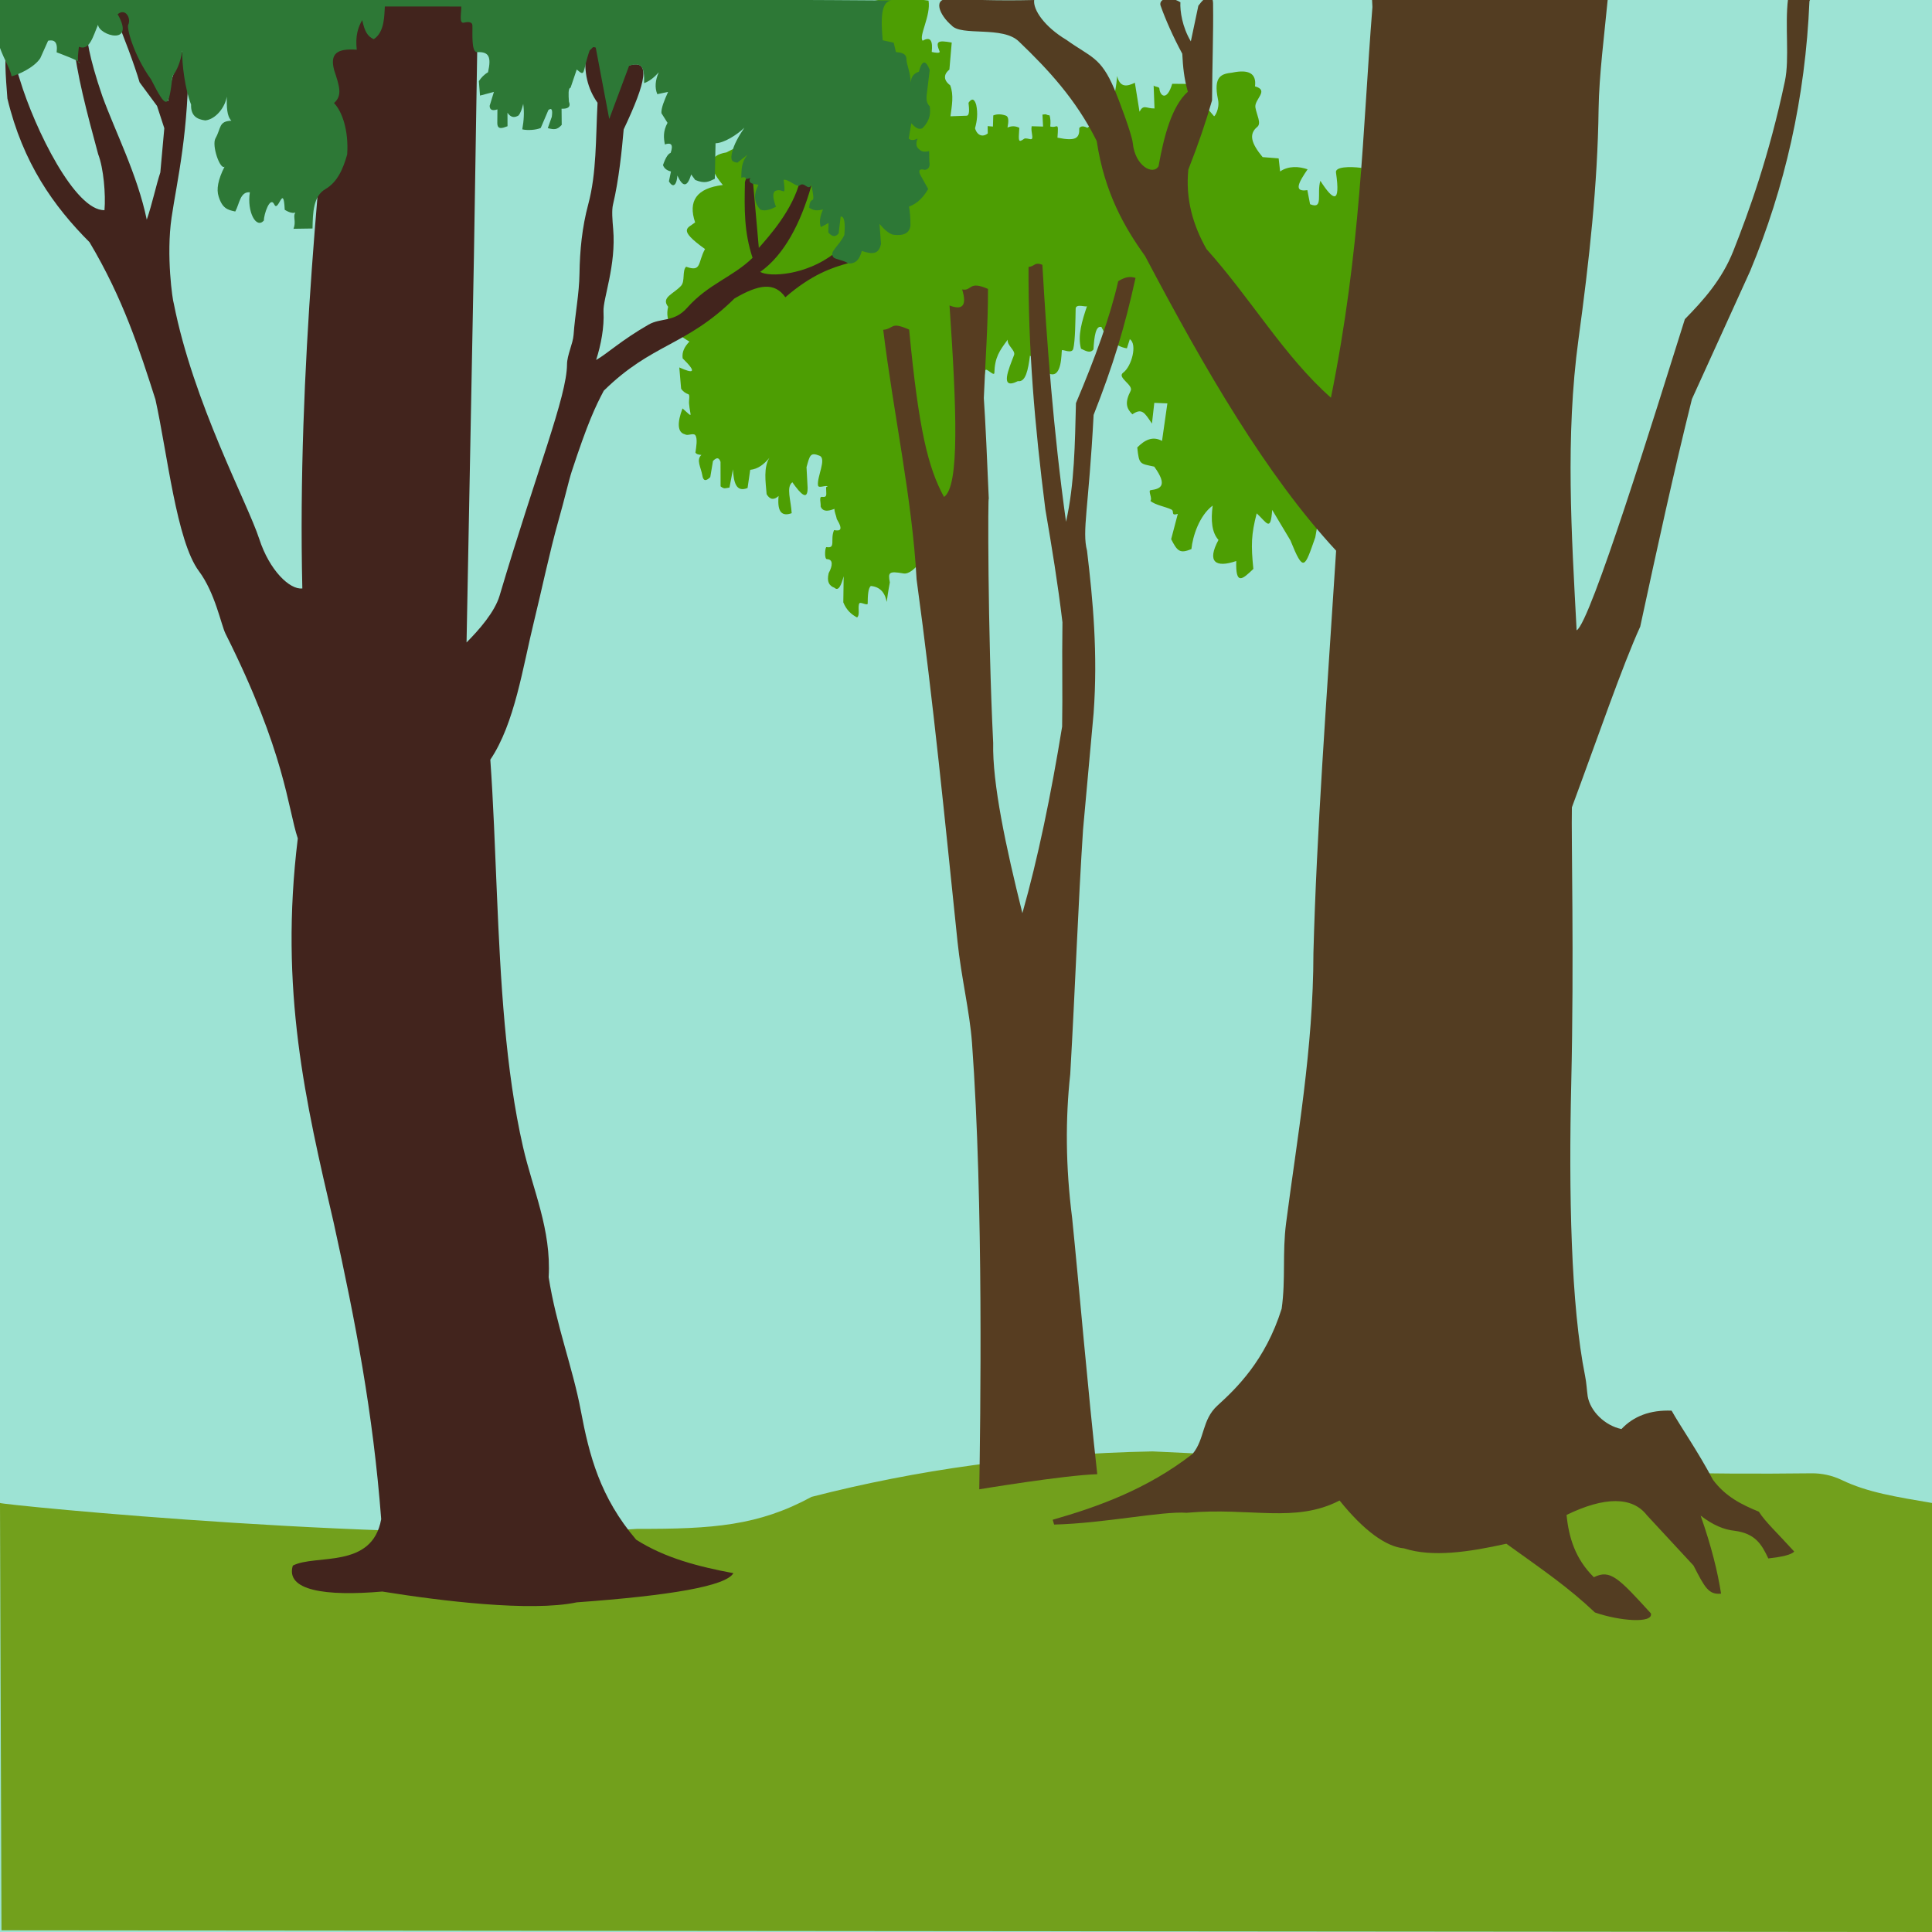
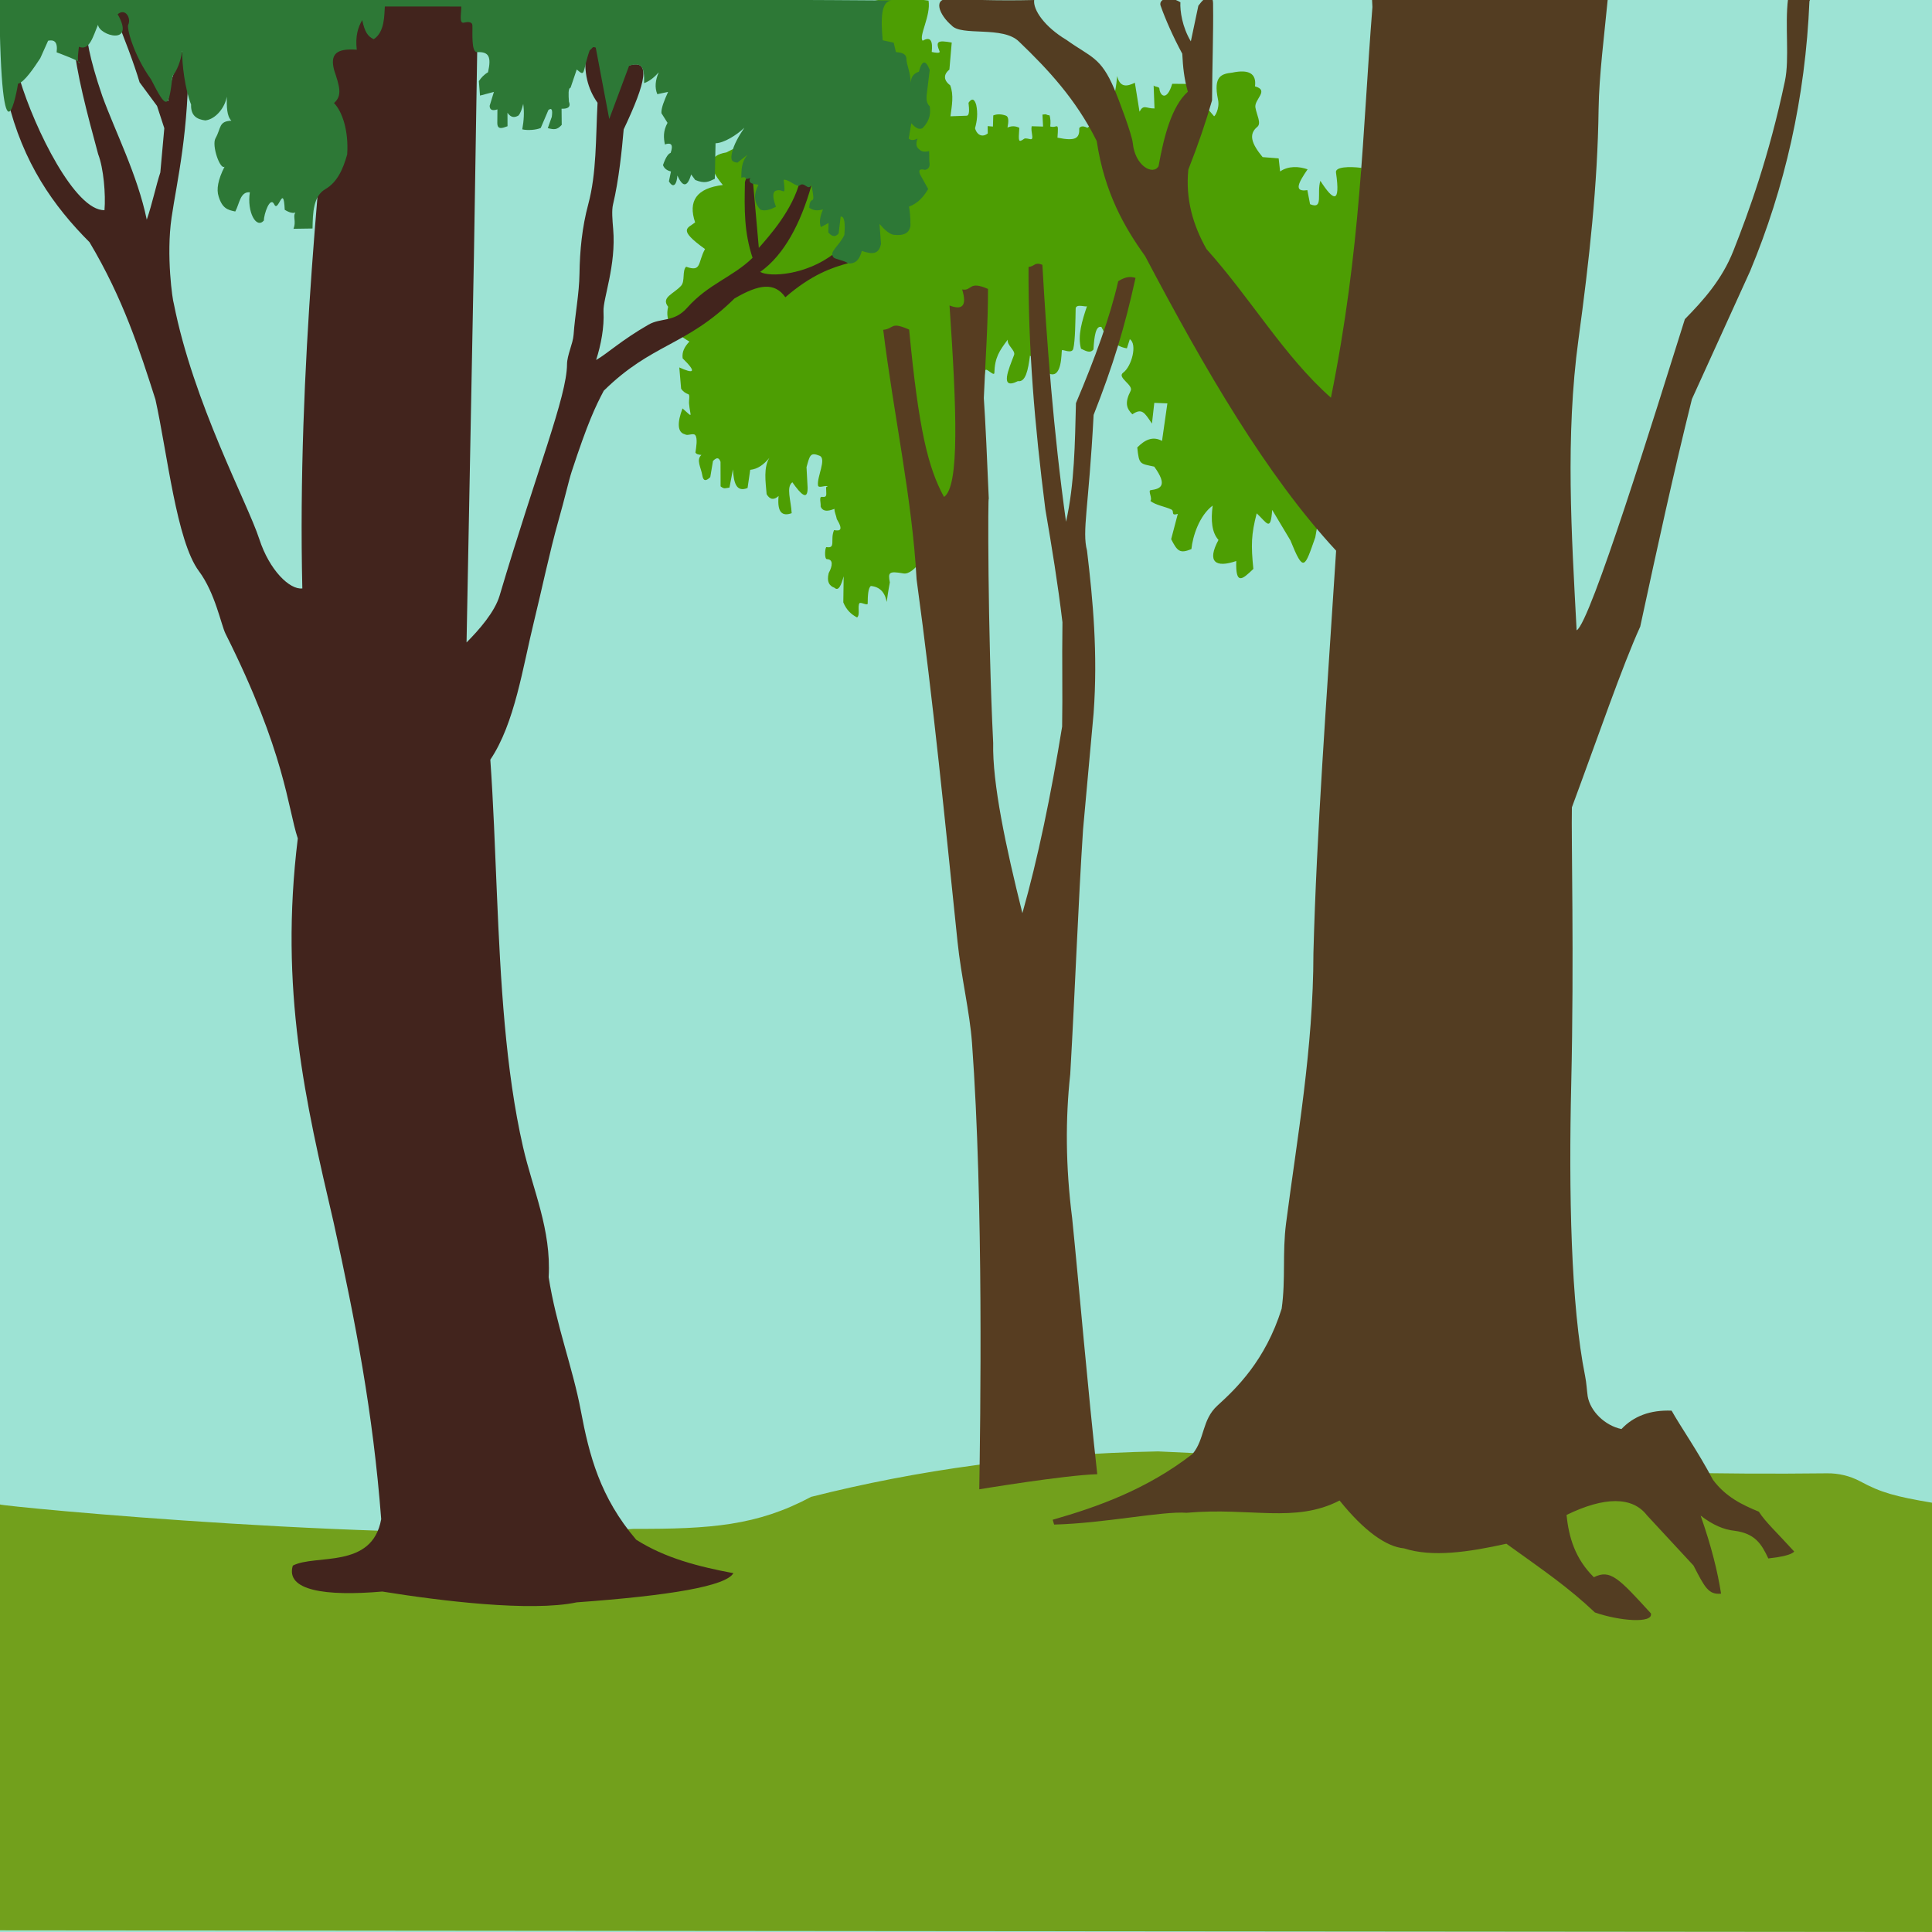
<svg xmlns="http://www.w3.org/2000/svg" width="100%" height="100%" viewBox="0 0 1080 1080" version="1.1" xml:space="preserve" style="fill-rule:evenodd;clip-rule:evenodd;stroke-linejoin:round;stroke-miterlimit:1.414;">
  <rect x="0" y="0" width="1080" height="1080" style="fill:#9de3d4;" />
-   <path d="M0,840.165c0.215,0.971 229.19,23.766 356.307,14.468c42.215,0.132 67.719,-1.771 97.349,-17.872c58.142,-14.94 121.128,-24.087 190.651,-25.414c123.366,5.599 247.819,13.77 368.173,12.239c5.906,-0.082 11.752,1.203 17.08,3.753c14.445,6.974 30.45,9.416 51.148,12.957l-0.708,239.703l-1079.17,-0.944l-0.834,-238.89Z" style="fill:#72a01c;" />
+   <path d="M-0.028,840.993c0.219,0.972 225.071,22.938 354.393,13.64c42.947,0.132 68.893,-1.771 99.038,-17.872c59.151,-14.94 123.228,-24.087 193.958,-25.414c125.309,5.59 251.722,13.745 373.984,12.246c6.451,-0.087 12.818,1.456 18.514,4.485c11.607,6.315 19.785,8.52 40.116,11.939l10.636,239.982l-1097.88,-0.944l7.246,-238.062Z" style="fill:#72a01c;" />
  <path d="M504.974,320.548c-8.123,-1.429 -8.619,-0.579 -7.543,5.029c-4.265,22.569 2.489,3.124 -10.655,1.982c-1.484,1.273 -1.718,5.348 -1.734,9.911c-0.21,1.222 -4.059,-1.155 -4.634,-0.229c-1.145,1.846 0.535,6.633 -1.313,7.911c-3.118,-1.639 -5.886,-4.012 -7.681,-8.425l0.2,-14.601c-1.351,5.007 -2.883,8.606 -5.156,6.424c-2.821,-1.019 -4.421,-3.231 -3.221,-8.177c2.266,-4.137 2.569,-7.761 -0.981,-7.802c-1.593,-0.019 -1.056,-6.871 -0.232,-6.733c5.411,0.909 1.898,-4.149 4.216,-9.5c3.109,0.536 5.461,0.317 1.534,-6.18c-0.365,-2.136 -1.325,-3.678 -1.31,-5.696c-1.864,0.646 -6.252,2.5 -7.727,-1.359c0.266,-1.783 -1.061,-5.574 0.728,-5.357c3.242,0.394 2.312,-1.254 2.331,-5.011c0.005,-1.028 1.032,-0.578 0.853,-0.788c-0.885,-1.033 -5.081,1.304 -5.372,-0.592c-0.721,-4.687 4.945,-14.893 0.876,-16.588c-5.25,-2.121 -5.452,-0.195 -7.306,6.385l0.616,11.518c0.045,7.343 -3.652,3.855 -8.545,-3.093c-3.597,2.819 -0.746,10.041 -0.364,17.3c-5.098,1.816 -8.22,-0.101 -7.317,-9.619c-2.511,2.312 -4.766,2.218 -6.69,-0.991c-0.626,-7.334 -1.744,-14.911 1.531,-20.321c-2.987,3.617 -6.379,6.265 -10.699,6.693l-1.487,10.159c-6.473,2.615 -7.728,-3.241 -8.177,-10.407l-1.935,10.171c-2.4,0.276 -2.796,1.019 -4.967,-0.684l-0.036,-13.699c-0.69,-1.998 -1.76,-3.02 -4.212,-0.496l-1.52,9.031c-2.563,2.562 -3.976,2.059 -4.436,-0.985c-0.786,-4.497 -3.575,-8.697 -0.51,-11.42c-1.473,-0.106 -2.794,-0.357 -3.347,-1.325c0.389,-2.739 1.344,-7.96 -0.118,-9.761c-1.084,-1.335 -4.364,0.581 -5.629,-0.416c-4.522,-0.981 -4.415,-6.798 -1.472,-14.497c6.431,5.688 4.252,4.734 3.624,-2.977c-0.119,-1.463 0.656,-4.64 -0.393,-4.968c-1.351,-0.424 -3.054,-1.517 -4.018,-3.11l-1.013,-11.855c7.684,3.45 10.324,3.224 1.865,-5.087c-0.455,-3.612 1.013,-6.451 3.789,-9.374c-9.033,-5.234 -13.929,-11.11 -11.893,-19.443c-4.159,-5.334 3.045,-7.071 7.286,-11.811c2.256,-2.52 0.475,-8.378 2.765,-10.583c8.798,3.16 6.401,-2.333 10.562,-9.88c-15.64,-11.222 -9.602,-11.579 -5.529,-14.899c-4.033,-11.937 0.726,-19.124 15.487,-20.907c-9.121,-10.954 -7.671,-16.617 1.936,-18.196l42.201,-21.294l1.936,18.971l18.197,-36.007l10.84,11.615l14.325,-18.971c-14.052,-18.724 -30.493,-47.435 25.561,-39.177c1.394,8.377 -5.664,19.968 -3.268,22.412c4.575,-2.683 5.689,0.353 5.052,6.283c1.564,0.339 4.925,0.992 4.369,-0.356c-2.293,-5.553 -1.179,-6.357 6.807,-4.91l-1.301,15.114c-2.613,2.027 -4.065,5.427 0.438,8.77c2.145,5.52 0.905,11.459 0.155,17.337l8.988,-0.315c1.732,-0.024 1.543,-3.413 1.103,-7.245c1.84,-2.671 3.275,-2.287 4.305,1.154c1.032,4.85 0.443,9.071 -0.664,13.091c1.173,4.127 4.372,5.141 7.124,2.886l-0.063,-4.075l2.954,0.248l0.186,-6.221c2.175,-0.877 4.548,-0.796 7.096,0.127c1.612,0.614 1.507,3.31 0.853,6.671c2.194,-1.006 4.398,-0.995 6.612,0.119c-0.488,7.532 -0.715,8.551 2.747,6.104c0.695,-0.491 2.777,0.19 3.524,0.271c2.215,0.24 -0.013,-3.927 0.62,-7.252l6.39,0.178l-0.35,-6.683c3.039,-0.459 1.274,0.112 3.98,0.432c0.49,1.682 0.667,3.693 0.372,6.202c4.039,1.249 4.751,-3.549 4.04,6.257c10.458,2.171 12.405,0.183 12.182,-5.355c0.861,-1.128 2.29,-1.32 4.549,-0.143c7.187,-5.664 14.81,-6.407 16.63,-28.957c1.555,6.539 5.472,5.93 9.906,3.756l2.6,16.176c2.335,-4.315 3.581,-1.728 8.379,-1.805l-0.484,-12.843c0.577,0.832 3.129,0.638 3.206,1.678c0.305,4.107 4.156,7.436 7.176,-2.616l7.807,0.065l15.52,17.983c0.072,0.848 3.402,-3.873 2.285,-9.201c-2.815,-13.431 2.168,-14.393 7.911,-15.088c9.227,-1.95 13.696,0.413 12.752,7.682c8.233,2.208 -0.53,7.214 0.23,11.796c0.684,4.127 3.489,8.859 1.068,10.816c-5.083,4.163 -3.178,9.49 2.961,16.92l8.97,0.734l0.814,7.295c4.609,-3.223 10.578,-2.88 15.359,-1.192c-4.972,7.264 -8.103,12.854 -0.136,11.625l1.522,7.868c7.735,3.197 3.588,-5.983 5.756,-13.08c7.254,11.313 11.331,13.235 8.743,-4.548c-0.684,-3.327 7.56,-3.553 14.269,-2.664c0.563,80.343 -13.675,136.453 -25.852,206.519c-5.957,16.891 -6.465,20.166 -13.907,1.69l-10.182,-17.019c-0.921,12.469 -2.829,7.296 -8.659,1.917c-3.1,11.876 -3.194,17.823 -1.873,31.071c-6.19,5.934 -9.975,9.362 -9.563,-4.424c-11.498,3.942 -16.603,0.603 -9.927,-11.793c-3.692,-4.071 -4.362,-10.836 -3.25,-19.191c-7.488,5.594 -11.171,17.17 -11.88,24.285c-6.599,2.823 -7.965,0.992 -11.327,-5.509l3.717,-14.133c-4.259,1.225 -1.689,-1.474 -3.551,-2.426c-3.014,-1.542 -9.207,-2.523 -11.791,-4.862c1.331,-1.303 -1.472,-5.754 0.14,-5.972c5.493,-0.742 9.807,-2.38 2.025,-13.161c-8.072,-1.748 -8.478,-1.045 -9.483,-10.715c4.222,-4.299 8.71,-6.494 13.834,-3.659l2.995,-20.983l-7.311,-0.297l-1.314,11.597c-4.161,-6.163 -5.571,-8.855 -10.952,-5.193c-3.373,-3.308 -4.31,-6.596 -0.961,-13.11c1.726,-3.356 -7.906,-7.472 -4.157,-10.187c4.738,-3.43 8.013,-15.985 3.689,-18.682l-1.619,5.106c-6.368,-0.947 -11.658,-6.152 -14.237,-11.935c-3.198,-0.953 -4.023,5.209 -4.453,12.555c-1.95,2.571 -4.958,0.445 -6.973,-0.427c-1.974,-7.312 0.587,-15.551 3.378,-23.836c-0.217,0.902 -6.297,-1.642 -6.361,1.502c-0.127,6.215 -0.235,18.061 -1.329,22.363c-0.798,3.142 -6.154,0.103 -6.366,0.879c-0.348,1.274 0.163,15.815 -6.924,13.103l-10.918,-10.186c-1.024,7.956 -2.386,15.037 -6.761,14.314c-10.502,5.268 -5.036,-6.939 -2.135,-14.586c0.971,-2.559 -4.095,-5.389 -3.534,-8.598c-4.659,6.242 -7.252,9.926 -7.484,18.676c-0.278,1.972 -4.736,-3.378 -5.05,-1.436c-10.086,62.391 -33.996,115.633 -45.825,113.433Z" style="fill:#4d9e03;" />
  <path d="M547.421,832.526c0,0 47.18,-7.854 65.961,-8.444c-5.227,-46.392 -10.272,-106.087 -14.046,-143.178c-3.694,-28.942 -3.783,-55.584 -1.065,-80.434c2.73,-47.362 4.451,-95.444 7.163,-136.766l5.904,-65.044c2.418,-33.271 -0.371,-63.055 -3.678,-90.791c-2.877,-11.209 0.921,-23.62 3.678,-75.933c10.794,-27.426 17.351,-48.763 23.424,-76.562c-2.544,-0.878 -5.499,-0.859 -9.679,1.839c-4.455,19.679 -12.937,42.935 -23.618,68.141c-0.591,22.444 -0.757,45.002 -5.549,66.307c-7.076,-50.692 -10.82,-101.462 -13.224,-143.648c-4.506,-1.736 -4.109,0.891 -7.733,1.213c-0.199,45.767 3.389,88.084 9.412,135.567c3.64,21.223 6.956,41.395 9.545,63.051c-0.322,22.868 0.147,39.677 -0.181,58.351c-6.228,38.278 -13.613,73.998 -22.215,104.262c-9.339,-37.359 -16.837,-72.731 -16.321,-95.101c-3.118,-62.459 -2.983,-143.218 -2.443,-136.082c-0.8,-19.777 -2,-45.646 -2.793,-56.757c0.928,-22.353 2.382,-41.132 2.332,-60.997c-11.01,-4.875 -8.823,1.385 -14.443,0.273c2.904,9.527 -0.175,11.617 -7.058,8.979c3.946,57.849 5.693,101.181 -3.093,107.02c-8.891,-16.263 -14.177,-37.669 -19.487,-93.556c-10.684,-4.672 -8.111,-0.555 -14.49,0.146c5.841,47.462 16.232,94.426 18.647,139.419c9.533,69.876 15.847,134.901 22.883,202.539c2.09,20.086 6.823,39.129 8.106,56.681c6.555,89.703 4.632,211.993 4.061,249.505Z" style="fill:#573d21;" />
  <path d="M4.138,25.478c-1.871,4.307 -1.047,16.617 0,29.592c8.649,36.081 25.842,60.204 45.898,80.32c18.849,31.597 28.001,60.265 36.838,87.87c6.685,30.105 11.774,79.171 24.309,95.99c9.136,12.258 12.401,30.043 14.9,35.026c33.466,66.71 34.727,97.447 40.388,114.415c-10.388,84.753 4.332,147.273 20.049,214.752c12.25,55.758 21.972,105.902 26.573,165.775c-5.038,28.178 -36.794,19.38 -49.401,25.969c-4.245,13.923 18.18,17.259 50.005,14.494c32.269,5.206 83.095,11.471 108.704,6.039c52.34,-3.782 83.423,-9.082 87.568,-16.306c-19.36,-3.626 -38.174,-8.402 -54.352,-18.721c-20.19,-23.741 -26.222,-47.009 -30.956,-72.223c-4.473,-23.826 -13.776,-47.744 -17.961,-74.529c1.544,-26.659 -8.807,-48.695 -14.314,-72.726c-9.874,-43.093 -12.567,-92.927 -14.619,-141.58c-1.084,-25.709 -1.988,-51.088 -3.679,-74.969c13.717,-20.344 18.148,-51.797 24.429,-77.311c4.109,-16.687 8.852,-39.36 13.598,-56.075c3.692,-13.001 5.782,-22.548 7.505,-27.8c8.905,-27.142 13.162,-36.099 17.879,-45.051c27.084,-26.634 45.928,-24.817 73.074,-51.575c13.706,-8.019 22.387,-9.249 28.451,-0.686c14.809,-12.859 26.298,-16.621 34.96,-19.001c-1.429,-4.39 -3.969,-6.283 -7.73,-5.436c-15.661,12.181 -36.177,13.3 -41.308,10.267c13.421,-9.437 22.717,-27.387 28.546,-48.054c-5.662,-6.095 -2.815,-3.967 -6.322,-2.796c-4.075,16.232 -16.961,30.574 -22.98,37.431l-3.569,-40.285c-1.79,-0.628 -3.3,0.023 -4.193,3.487c-0.357,15.434 -0.469,28.044 4.258,42.349c-11.163,10.885 -24.632,14.469 -36.603,27.965c-7.284,8.211 -14.627,5.401 -21.543,9.379c-15.485,8.907 -23.183,16.33 -29.299,19.755c2.748,-8.572 4.585,-18.339 4.119,-27.107c-0.372,-6.994 7.16,-25.748 5.405,-46.136c-0.42,-4.877 -0.873,-10.377 -0.105,-13.586c3.263,-13.625 5.015,-30.711 5.979,-42.068c12.541,-26.515 15.734,-40.081 2.334,-35.494c-3.32,9.392 -6.892,18.041 -10.631,26.2l-6.05,-37.688c-2.419,-1.278 -4.752,-1.302 -6.715,4.04c-1.343,10.944 0.903,20.255 6.456,28.063c-1.043,20.058 -0.52,39.341 -5.192,56.723c-3.464,12.887 -4.71,25.851 -4.904,38.856c-0.172,11.533 -2.502,22.695 -3.291,34.074c-0.348,5.015 -3.647,11.405 -3.678,16.553c-0.109,18.05 -16.762,58.826 -37.692,129.324c-2.716,9.151 -11.483,19.118 -18.474,26.158l4.125,-215.771l2.283,-143.229c-15.905,-0.968 -43.209,0.405 -79.373,-0.512c-8.022,84.228 -21.707,206.855 -18.83,329.316c-7.03,0.834 -18.389,-10.12 -24.085,-27.672c-6.499,-20.027 -36.882,-76.143 -47.781,-131.641c-0.632,-1.492 -4.348,-26.648 -1.235,-47.993c2.943,-20.186 9.906,-48.254 9.384,-92.688c-3.857,-1.51 -4.125,-0.109 -5.312,5.937c-4.011,6.586 -5.258,14.806 -5.937,21.676c-8.358,-11.001 -16.789,-27.823 -23.254,-52.387l-8.12,0.356c6.893,16.823 12.293,31.121 15.365,41.488l9.747,13.185l4.072,12.471l-2.23,24.728c-2.356,7.061 -4.512,17.532 -7.578,26.387c-5.279,-25.305 -17.507,-48.864 -24.851,-69.093c-7.459,-21.691 -9.416,-34.471 -8.422,-37.56c-4.715,-0.169 -3.813,6.221 -7.459,7.967c1.234,16.11 7.303,38.96 13.556,62.065c3.056,7.869 4.269,22.529 3.543,31.301c-16.361,0.513 -38.868,-45.074 -47.351,-73.067c-3.452,-11.388 -7.194,-18.822 -6.921,-18.927Z" style="fill:#42241d;" />
  <path d="M767.192,3.948c-5.585,70.23 -6.288,134.632 -23.191,218.376c-26.132,-23.076 -44.616,-55.275 -69.571,-83.099c-7.647,-13.551 -11.791,-28.141 -10.145,-44.448c5.51,-13.957 9.863,-26.783 13.257,-38.674c0.117,-19.842 0.797,-38.469 0.58,-53.084c0.274,-7.705 -4.257,-5.349 -8.238,0.198l-4.196,19.902c-4.814,-7.957 -6.118,-17.12 -5.838,-21.859c-6.753,-4.062 -12.777,-1.531 -10.877,2.415c2.352,6.696 6.744,16.819 11.93,26.362c0.382,7.461 0.96,13.583 3.111,21.223c-9.004,8.111 -13.373,24.844 -16.368,41.619c-3,5.306 -13.152,0.024 -14.415,-12.915c-0.481,-4.931 -8.104,-25.055 -10.318,-30.242c-7.656,-17.935 -12.868,-17.504 -26.75,-27.415c-12.388,-7.397 -18.772,-16.953 -18.049,-22.299c-21.878,0.541 -37.773,-0.338 -46.431,-0.508c-11.068,-1.22 -6.379,9.127 0.189,14.629c5.429,6.408 28.884,0.064 37.873,9.237c15.903,15.254 31.702,32.052 43.328,55.468c4.35,29.019 15.625,48.394 27.055,64.33c33.658,63.863 67.709,122.417 106.772,164.674c-5.571,87.147 -10.876,156.994 -12.689,224.91c-0.033,53.44 -9.231,104.079 -15.282,151c-2.172,16.845 -0.151,31.106 -2.466,47.797c-9.106,29.099 -25.541,44.751 -35.874,54.151c-8.803,8.007 -7.013,18.697 -13.889,27.015c-25.573,19.894 -53.318,29.725 -78.234,36.841l0.791,2.691c28.104,-0.705 60.4,-7.61 74.053,-6.589c35.933,-3.181 60.522,6.031 85.523,-6.854c13.789,17.153 26.176,25.867 36.068,26.755c15.862,5.123 36.29,2.034 57.176,-2.598c21.113,15.188 34.358,24.131 49.495,38.424c13.394,4.702 32.731,6.365 31.292,0.518c-18.065,-19.804 -22.717,-24.805 -31.884,-20.215c-10.382,-10.257 -14.009,-22.137 -15.266,-34.829c21.208,-10.324 36.8,-10.348 44.923,0.183l26.048,28.12c6.321,12.31 8.442,16.397 15.4,15.703c-1.887,-12.209 -5.379,-26.369 -11.429,-43.64c6.803,5.293 13.082,7.9 18.968,8.489c11.497,1.533 15.045,7.333 18.875,15.476c7.337,-0.851 12.955,-2.005 14.461,-3.881c-9.686,-10.663 -16.256,-16.675 -19.751,-22.265c-9.439,-3.869 -18.621,-8.341 -25.663,-17.835c-8.446,-15.979 -18.252,-29.914 -23.1,-38.642c-11.981,-0.464 -21.248,3.085 -28.047,10.287c-9.198,-1.939 -17.391,-9.879 -18.866,-18.293c-0.505,-3.575 -0.653,-7.405 -1.44,-11.313c-8.003,-39.704 -9.173,-102.909 -7.765,-163.338c1.661,-71.293 -0.037,-137.205 0.366,-154.586c14.939,-40.341 28.204,-79.089 38.199,-101.033c10.193,-47.123 18.233,-84.231 28.901,-127.187l32.544,-71.573c19.346,-46.507 30.883,-96.604 33.155,-150.962c2.446,-0.712 -11.788,-4.938 -11.966,-1.117c-1.848,14.697 0.892,33.345 -1.732,45.806c-8.876,42.15 -20.238,73.226 -28.796,94.889c-6.442,16.306 -17.03,27.946 -27.152,38.274c-16.512,52.384 -52.785,169.832 -60.502,173.939c-2.83,-53.609 -6.386,-108.154 1.041,-162.723c6.035,-44.342 10.69,-86.355 11.24,-128.683c0.243,-18.69 3.305,-42.348 5.064,-60.94l-131.696,-0.027" style="fill:#533d22;" />
-   <path d="M-0.363,-0.101c-7.548,21.054 5.779,35.179 6.812,42.735c3.455,-0.748 12.59,-4.758 16.071,-10.104l4.381,-9.778c3.254,-0.655 5.504,0.389 4.758,6.502c0,0 14.748,5.392 12.845,6.026c-1.903,0.634 -0.372,-9.119 -0.372,-9.119c5.972,2.343 7.791,-5.659 10.68,-12.344c0.476,6.063 21.252,12.014 10.949,-5.848c4.422,-3.725 7.692,2.345 5.898,5.915c-0.878,1.747 2.958,16.83 12.814,30.556c8.572,16.826 9.808,16.981 11.957,-1.846c2.475,-3.273 4.448,-7.691 5.468,-14.285c-0.347,7.064 1.669,22.215 4.929,30.124c-0.258,6.193 3.155,8.296 7.929,8.881c5.809,-0.622 11.08,-7.272 12.008,-13.309c-0.021,5.673 -0.045,10.849 2.582,13.467c-7.215,0.316 -5.618,4.052 -8.881,9.833c-2.256,3.998 2.603,17.848 5.075,15.858c-3.758,7.401 -4.612,12.773 -3.33,16.651c2.04,6.677 5.026,7.543 9.312,8.418c2.38,-4.313 2.674,-11.204 8.145,-10.746c-1.702,10.993 3.58,20.705 7.853,15.77c-0.064,-3.373 3.466,-13.946 5.823,-8.944c2.258,4.791 5.14,-12.249 5.817,2.956c5.557,3.434 6.537,0.478 5.705,1.993c-1.038,1.888 0.738,4.81 -0.789,8.632l10.625,-0.159c0.165,-8.751 0.4,-18.08 7.152,-21.986c6.79,-3.928 9.96,-11.39 12.22,-19.379c0.928,-13.579 -2.913,-24.247 -7.364,-28.761c4.835,-4.193 3.049,-9.419 0.082,-18.402c-2.397,-9.017 1.3,-12.256 12.649,-11.418c-0.878,-7.545 0.648,-12.515 3.045,-16.552c1.395,6.571 3.068,9.12 6.438,10.675c6.256,-4.008 5.866,-13.733 6.206,-18.296l42.712,0.034c0.174,3.104 -1.454,9.745 1.477,9.018c2.73,-0.677 4.647,-0.287 4.746,1.418c0.212,3.662 -0.811,15.245 2.672,15.069c6.651,-0.336 8,2.707 6.063,11.248c-2.253,1.304 -3.823,3.036 -5.107,4.948l0.635,8.087l7.77,-2.061l-2.378,7.77c0.03,2.34 1.554,2.916 4.345,1.999l-0.064,7.516c-0.033,4.05 2.826,2.999 5.709,1.903l-0.031,-7.529c2.032,2.928 4.115,2.77 6.216,1.503c0.986,-1.23 1.85,-3.355 2.582,-6.464c0.668,4.469 0.386,9.249 -0.52,14.235c2.914,0.715 7.867,0.348 10.32,-0.78l4.269,-10.004c1.753,-1.386 2.517,-0.424 1.903,3.806l-2.22,6.299c3.739,0.937 5.201,0.963 7.777,-1.82l-0.089,-9.046c2.582,0.106 5.544,-0.384 4.115,-3.927c-0.238,-3.758 -0.501,-7.571 0.915,-7.789l3.458,-10.2c5.125,4.456 2.939,1.598 7.212,-10.676c1.87,-1.452 1.404,-2.296 3.406,-1.548l7.549,39.887l11.113,-29.776c7.02,-2.083 8.598,0.438 8.374,9.744c3.112,-1.125 5.765,-3.307 8.176,-6.045c-1.932,4.44 -2.325,8.539 -0.793,12.21l6.026,-1.268c-2.117,4.678 -3.925,9.102 -3.729,11.881l3.412,5.404c-2.599,4.787 -2.151,8.431 -1.49,12.078c3.475,-1.185 4.873,0.024 3.235,4.732c-1.259,0.464 -2.623,2.062 -4.282,6.819c0.835,2.311 2.73,3.1 4.459,3.584l-1.141,5.494c2.63,4.507 4.494,1.243 4.721,-3.255c2.777,6.053 5.393,7.266 7.707,-0.59l2.277,3.076c5.365,2.214 7.473,0.991 10.949,-0.647l0.412,-19.873c4.614,-0.085 11.829,-4.545 16.112,-8.691c-3.047,4.588 -6.06,9.443 -7.073,14.717c-0.644,3.809 0.348,4.375 3.204,4.821l5.677,-4.504c-3.717,4.499 -3.353,8.697 -3.552,12.877c4.065,-1.024 0.866,1.774 5.075,0.19c-2.237,4.082 4.795,3.35 4.503,3.902c-2.706,5.11 -2.612,9.755 1.11,13.796c2.624,1.026 5.633,-0.061 8.722,-1.586c-1.423,-3.794 -2.48,-8.186 0.025,-9.03c4.385,-1.478 5.522,4.505 4.257,-6.035c2.543,-0.629 7.418,4.413 9.003,3.082c2.706,-2.273 4.771,3.53 6.475,-0.323c2.872,13.663 -0.546,4.553 -1.205,12.782c2.495,1.929 5.108,1.639 7.739,1.031c-1.615,3.568 -2.221,6.892 -1.237,9.832l4.345,-2.283l-0.159,5.265c1.49,1.699 3.546,3.335 5.804,0.507l1.11,-9.356c2.129,-0.28 2.617,3.669 2.062,10.307c-3.24,6.642 -8.692,9.283 -6.078,12.466c0.937,1.14 6.018,1.658 8.252,3.422c4.27,0.285 6.385,-2.371 7.592,-6.988c5.645,1.867 9.47,2.204 10.726,-3.962l-0.828,-11.122c2.801,3.303 5.63,5.736 7.966,6.062c5.572,0.656 8.757,-0.972 9.32,-5.111c0.025,-4.4 -0.292,-7.784 -0.793,-10.625c4.971,-1.917 8.157,-5.457 10.704,-9.876l-4.494,-8.086c-1.033,-2.365 -0.355,-3.395 2.663,-2.596c1.932,-0.367 3.106,-1.569 2.471,-4.765l-0.085,-5.759c-2.262,0.588 -4.198,0.461 -5.55,-0.952c-1.477,-1.099 -2.19,-2.799 -0.951,-6.026c-2.083,1.075 -3.736,1.109 -4.917,0l1.428,-8.563c2.098,2.34 4.205,3.941 6.343,2.696c4.344,-4.568 4.457,-8.44 3.965,-12.211c-1.829,-1.532 -2.045,-4.18 -1.586,-7.295l1.586,-13.004c-2.449,-6.311 -4.547,-4.941 -6.038,0.972c-3.736,1.301 -4.354,3.667 -4.587,6.164c-0.195,-6.242 -2.352,-10.01 -2.38,-13.051c-0.032,-3.449 -3.063,-3.779 -5.9,-4.08l-1.239,-5.231l-6.146,-1.348c-1.056,-11.536 -1.096,-21.98 5.024,-22.225c-166.27,-1.293 -498.825,-0.387 -498.825,-0.387Z" style="fill:#2d7836;" />
+   <path d="M-0.363,-0.101c1.01,102.679 10.309,48.304 10.424,46.918c3.455,-0.749 8.978,-8.941 12.459,-14.287l4.381,-9.778c3.254,-0.655 5.504,0.389 4.758,6.502c0,0 14.748,5.392 12.845,6.026c-1.903,0.634 -0.372,-9.119 -0.372,-9.119c5.972,2.343 7.791,-5.659 10.68,-12.344c0.476,6.063 21.252,12.014 10.949,-5.848c4.422,-3.725 7.692,2.345 5.898,5.915c-0.878,1.747 2.958,16.83 12.814,30.556c8.572,16.826 9.808,16.981 11.957,-1.846c2.475,-3.273 4.448,-7.691 5.468,-14.285c-0.347,7.064 1.669,22.215 4.929,30.124c-0.258,6.193 3.155,8.296 7.929,8.881c5.809,-0.622 11.08,-7.272 12.008,-13.309c-0.021,5.673 -0.045,10.849 2.582,13.467c-7.215,0.316 -5.618,4.052 -8.881,9.833c-2.256,3.998 2.603,17.848 5.075,15.858c-3.758,7.401 -4.612,12.773 -3.33,16.651c2.04,6.677 5.026,7.543 9.312,8.418c2.38,-4.313 2.674,-11.204 8.145,-10.746c-1.702,10.993 3.58,20.705 7.853,15.77c-0.064,-3.373 3.466,-13.946 5.823,-8.944c2.258,4.791 5.14,-12.249 5.817,2.956c5.557,3.434 6.537,0.478 5.705,1.993c-1.038,1.888 0.738,4.81 -0.789,8.632l10.625,-0.159c0.165,-8.751 0.4,-18.08 7.152,-21.986c6.79,-3.928 9.96,-11.39 12.22,-19.379c0.928,-13.579 -2.913,-24.247 -7.364,-28.761c4.835,-4.193 3.049,-9.419 0.082,-18.402c-2.397,-9.017 1.3,-12.256 12.649,-11.418c-0.878,-7.545 0.648,-12.515 3.045,-16.552c1.395,6.571 3.068,9.12 6.438,10.675c6.256,-4.008 5.866,-13.733 6.206,-18.296l42.712,0.034c0.174,3.104 -1.454,9.745 1.477,9.018c2.73,-0.677 4.647,-0.287 4.746,1.418c0.212,3.662 -0.811,15.245 2.672,15.069c6.651,-0.336 8,2.707 6.063,11.248c-2.253,1.304 -3.823,3.036 -5.107,4.948l0.635,8.087l7.77,-2.061l-2.378,7.77c0.03,2.34 1.554,2.916 4.345,1.999l-0.064,7.516c-0.033,4.05 2.826,2.999 5.709,1.903l-0.031,-7.529c2.032,2.928 4.115,2.77 6.216,1.503c0.986,-1.23 1.85,-3.355 2.582,-6.464c0.668,4.469 0.386,9.249 -0.52,14.235c2.914,0.715 7.867,0.348 10.32,-0.78l4.269,-10.004c1.753,-1.386 2.517,-0.424 1.903,3.806l-2.22,6.299c3.739,0.937 5.201,0.963 7.777,-1.82l-0.089,-9.046c2.582,0.106 5.544,-0.384 4.115,-3.927c-0.238,-3.758 -0.501,-7.571 0.915,-7.789l3.458,-10.2c5.125,4.456 2.939,1.598 7.212,-10.676c1.87,-1.452 1.404,-2.296 3.406,-1.548l7.549,39.887l11.113,-29.776c7.02,-2.083 8.598,0.438 8.374,9.744c3.112,-1.125 5.765,-3.307 8.176,-6.045c-1.932,4.44 -2.325,8.539 -0.793,12.21l6.026,-1.268c-2.117,4.678 -3.925,9.102 -3.729,11.881l3.412,5.404c-2.599,4.787 -2.151,8.431 -1.49,12.078c3.475,-1.185 4.873,0.024 3.235,4.732c-1.259,0.464 -2.623,2.062 -4.282,6.819c0.835,2.311 2.73,3.1 4.459,3.584l-1.141,5.494c2.63,4.507 4.494,1.243 4.721,-3.255c2.777,6.053 5.393,7.266 7.707,-0.59l2.277,3.076c5.365,2.214 7.473,0.991 10.949,-0.647l0.412,-19.873c4.614,-0.085 11.829,-4.545 16.112,-8.691c-3.047,4.588 -6.06,9.443 -7.073,14.717c-0.644,3.809 0.348,4.375 3.204,4.821l5.677,-4.504c-3.717,4.499 -3.353,8.697 -3.552,12.877c4.065,-1.024 0.866,1.774 5.075,0.19c-2.237,4.082 4.795,3.35 4.503,3.902c-2.706,5.11 -2.612,9.755 1.11,13.796c2.624,1.026 5.633,-0.061 8.722,-1.586c-1.423,-3.794 -2.48,-8.186 0.025,-9.03c4.385,-1.478 5.522,4.505 4.257,-6.035c2.543,-0.629 7.418,4.413 9.003,3.082c2.706,-2.273 4.771,3.53 6.475,-0.323c2.872,13.663 -0.546,4.553 -1.205,12.782c2.495,1.929 5.108,1.639 7.739,1.031c-1.615,3.568 -2.221,6.892 -1.237,9.832l4.345,-2.283l-0.159,5.265c1.49,1.699 3.546,3.335 5.804,0.507l1.11,-9.356c2.129,-0.28 2.617,3.669 2.062,10.307c-3.24,6.642 -8.692,9.283 -6.078,12.466c0.937,1.14 6.018,1.658 8.252,3.422c4.27,0.285 6.385,-2.371 7.592,-6.988c5.645,1.867 9.47,2.204 10.726,-3.962l-0.828,-11.122c2.801,3.303 5.63,5.736 7.966,6.062c5.572,0.656 8.757,-0.972 9.32,-5.111c0.025,-4.4 -0.292,-7.784 -0.793,-10.625c4.971,-1.917 8.157,-5.457 10.704,-9.876l-4.494,-8.086c-1.033,-2.365 -0.355,-3.395 2.663,-2.596c1.932,-0.367 3.106,-1.569 2.471,-4.765l-0.085,-5.759c-2.262,0.588 -4.198,0.461 -5.55,-0.952c-1.477,-1.099 -2.19,-2.799 -0.951,-6.026c-2.083,1.075 -3.736,1.109 -4.917,0l1.428,-8.563c2.098,2.34 4.205,3.941 6.343,2.696c4.344,-4.568 4.457,-8.44 3.965,-12.211c-1.829,-1.532 -2.045,-4.18 -1.586,-7.295l1.586,-13.004c-2.449,-6.311 -4.547,-4.941 -6.038,0.972c-3.736,1.301 -4.354,3.667 -4.587,6.164c-0.195,-6.242 -2.352,-10.01 -2.38,-13.051c-0.032,-3.449 -3.063,-3.779 -5.9,-4.08l-1.239,-5.231l-6.146,-1.348c-1.056,-11.536 -1.096,-21.98 5.024,-22.225c-166.27,-1.293 -498.825,-0.387 -498.825,-0.387Z" style="fill:#2d7836;" />
</svg>
